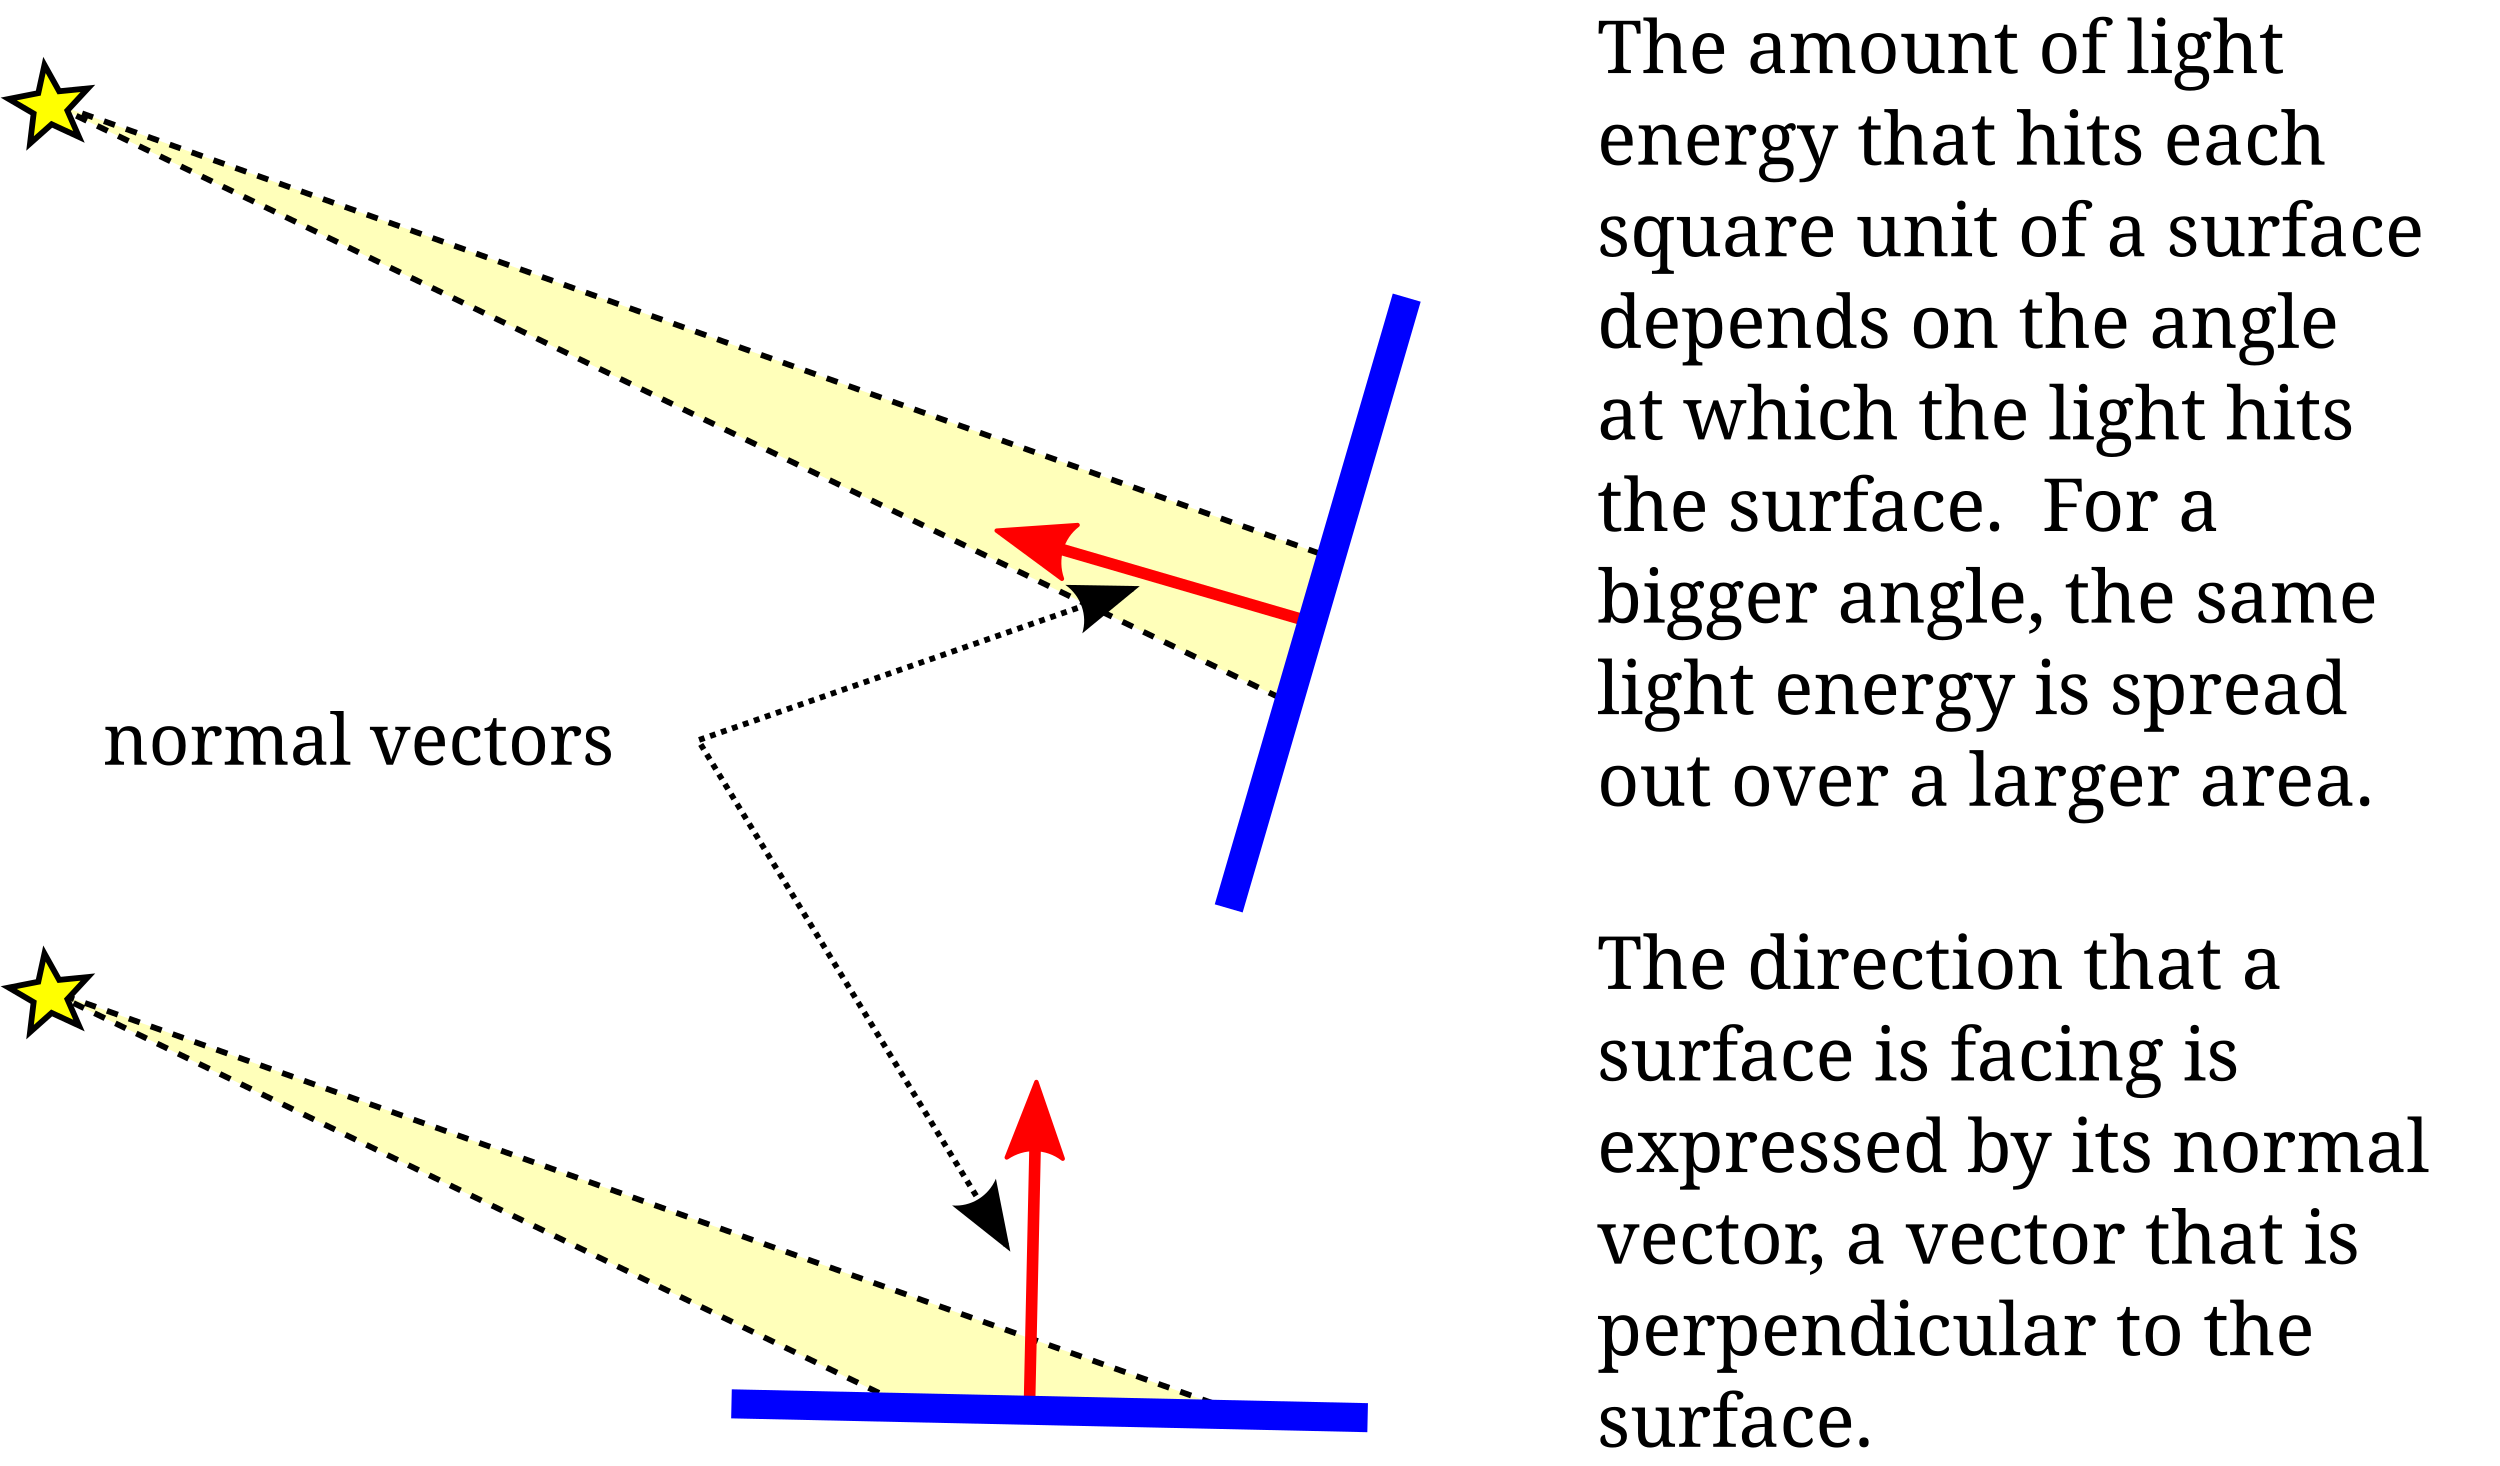
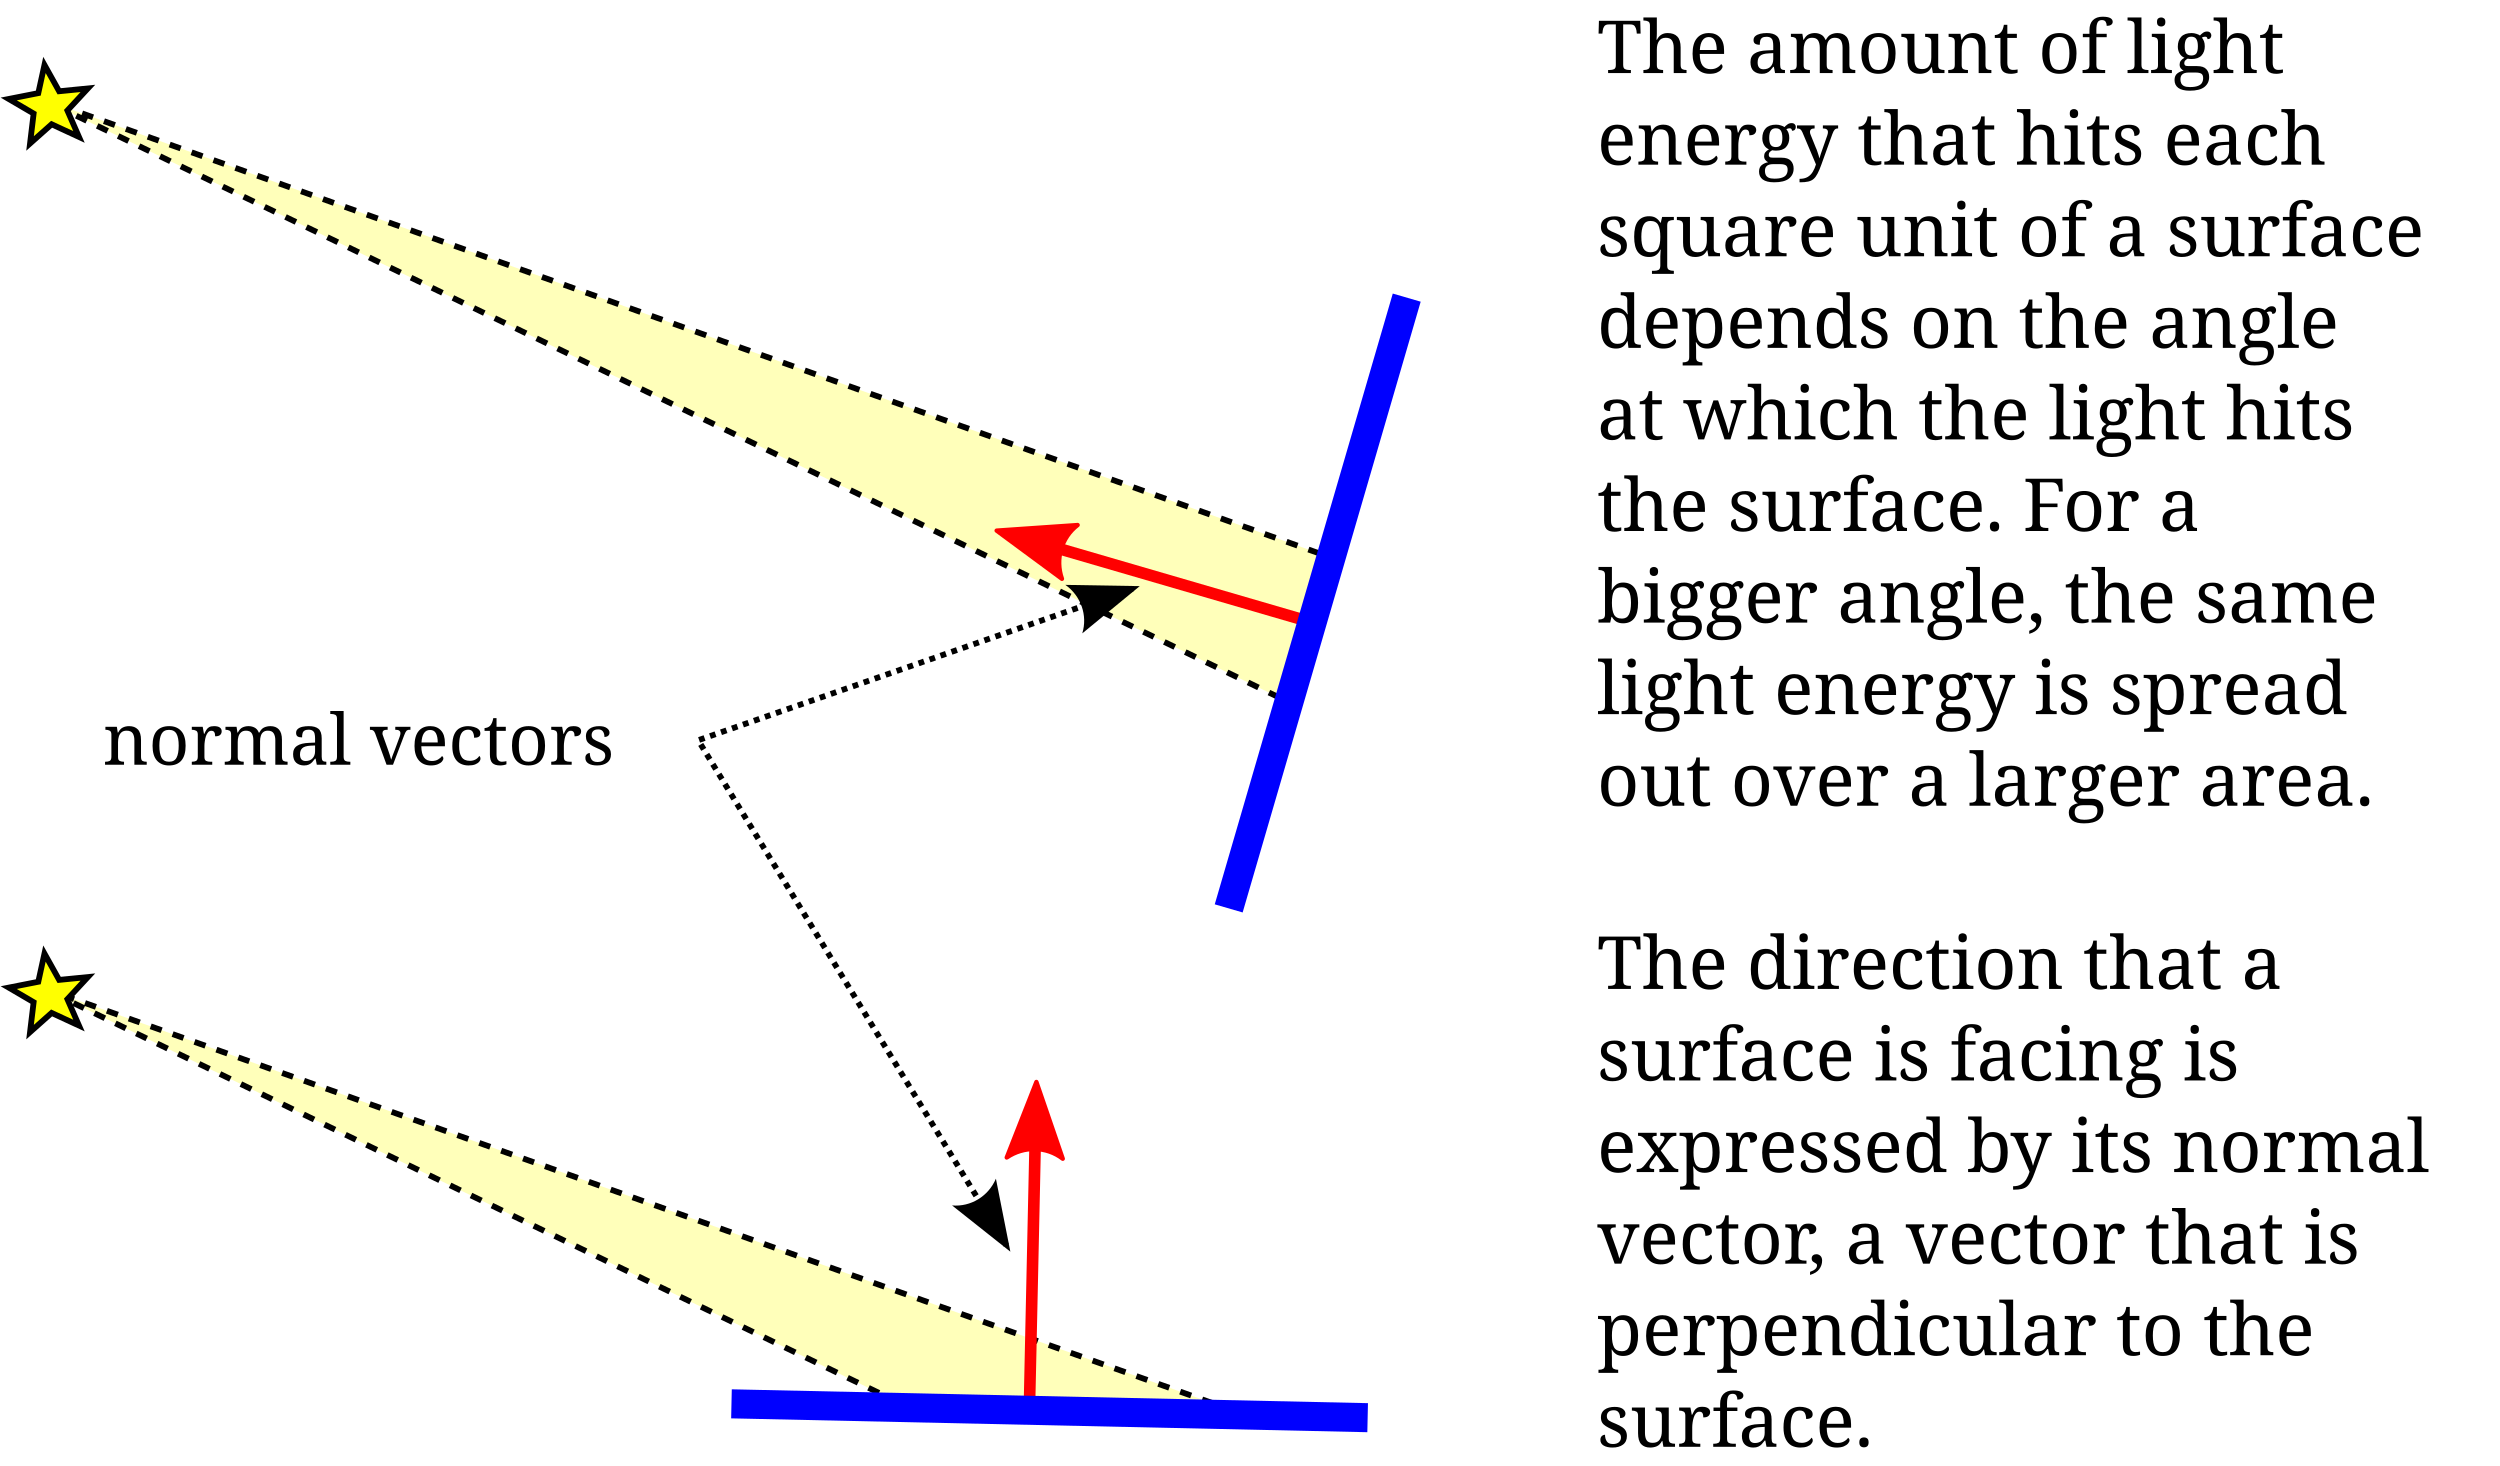
<svg xmlns="http://www.w3.org/2000/svg" width="430.246" height="252.174" id="svg2" version="1.1">
  <defs id="defs4">
    <marker orient="auto" refY="0" refX="0" id="Arrow2Lstart" style="overflow:visible">
      <path id="path3785" style="fill-rule:evenodd;stroke-width:0.625;stroke-linejoin:round" d="M 8.719,4.034 -2.207,0.016 8.719,-4.002 c -1.745,2.372 -1.735,5.617 -6e-7,8.035 z" transform="matrix(1.1,0,0,1.1,1.1,0)" />
    </marker>
    <marker orient="auto" refY="0" refX="0" id="Arrow2Lend" style="overflow:visible">
      <path id="path3788" style="fill-rule:evenodd;stroke-width:0.625;stroke-linejoin:round" d="M 8.719,4.034 -2.207,0.016 8.719,-4.002 c -1.745,2.372 -1.735,5.617 -6e-7,8.035 z" transform="matrix(-1.1,0,0,-1.1,-1.1,0)" />
    </marker>
    <marker orient="auto" refY="0" refX="0" id="Arrow1Send" style="overflow:visible">
      <path id="path3782" d="M 0,0 5,-5 -12.5,0 5,5 0,0 z" style="fill-rule:evenodd;stroke:#000000;stroke-width:1pt" transform="matrix(-0.2,0,0,-0.2,-1.2,0)" />
    </marker>
    <marker style="overflow:visible" id="Arrow2Mend" refX="0" refY="0" orient="auto">
      <path transform="scale(-0.6,-0.6)" d="M 8.719,4.034 -2.207,0.016 8.719,-4.002 c -1.745,2.372 -1.735,5.617 -6e-7,8.035 z" style="fill-rule:evenodd;stroke-width:0.625;stroke-linejoin:round" id="path3794" />
    </marker>
    <marker style="overflow:visible" id="Arrow1Lend" refX="0" refY="0" orient="auto">
      <path transform="matrix(-0.8,0,0,-0.8,-10,0)" style="fill-rule:evenodd;stroke:#000000;stroke-width:1pt" d="M 0,0 5,-5 -12.5,0 5,5 0,0 z" id="path3770" />
    </marker>
    <marker style="overflow:visible" id="Arrow2Mend3" refX="0" refY="0" orient="auto">
      <path transform="scale(-0.6,-0.6)" d="M 8.719,4.034 -2.207,0.016 8.719,-4.002 c -1.745,2.372 -1.735,5.617 -6e-7,8.035 z" style="fill:#ff0000;fill-rule:evenodd;stroke:#ff0000;stroke-width:0.625;stroke-linejoin:round" id="path4400" />
    </marker>
  </defs>
  <g id="layer1" transform="translate(-46.97617,-37.27146)">
    <path id="path4436" d="M 263.282,281.453 54.146,207.243 203.584,279.571" style="fill:#ffffba;fill-opacity:1;stroke:#000000;stroke-width:1;stroke-linecap:butt;stroke-linejoin:miter;stroke-miterlimit:4;stroke-opacity:1;stroke-dasharray:2, 2;stroke-dashoffset:0" />
    <path id="path2987" d="M 274.037,132.514 54.146,54.31 267.953,157.714" style="fill:#ffffba;fill-opacity:1;stroke:#000000;stroke-width:1;stroke-linecap:butt;stroke-linejoin:miter;stroke-miterlimit:4;stroke-opacity:1;stroke-dasharray:2, 2;stroke-dashoffset:0" />
    <path transform="matrix(0.2491904,0,0,0.2490479,36.39637,36.09215)" d="M 97,99.362 78.104,90.617 63.208,103.873 65.686,83.199 48.476,73.129 68.903,69.096 73.163,49.617 83.31,67.799 103.153,65.83 88.997,81.099 z" id="path2985" style="fill:#ffff00;fill-rule:evenodd;stroke:#000000;stroke-width:4.014px;stroke-linecap:butt;stroke-linejoin:miter;stroke-opacity:1" />
    <g id="g4422" transform="matrix(0.8344211,0.2431153,-0.2431701,0.8342332,-17.60724,-216.5989)">
      <path style="fill:none;stroke:#ff0000;stroke-width:2.301;stroke-linecap:butt;stroke-linejoin:miter;stroke-miterlimit:4;stroke-opacity:1;stroke-dasharray:none;marker-end:url(#Arrow2Mend3)" d="m 437,305.362 -62,0" id="path3761" />
      <path style="fill:none;stroke:#0000ff;stroke-width:5.754;stroke-linecap:butt;stroke-linejoin:miter;stroke-miterlimit:4;stroke-opacity:1;stroke-dasharray:none" d="m 437,238.362 c 0,126 0,126 0,126" id="path3759" />
    </g>
    <path style="fill:#ffff00;fill-rule:evenodd;stroke:#000000;stroke-width:4.014px;stroke-linecap:butt;stroke-linejoin:miter;stroke-opacity:1" id="path4428" d="M 97,99.362 78.104,90.617 63.208,103.873 65.686,83.199 48.476,73.129 68.903,69.096 73.163,49.617 83.31,67.799 103.153,65.83 88.997,81.099 z" transform="matrix(0.2491904,0,0,0.2490479,36.39637,189.0249)" />
    <g transform="matrix(-0.0189202,0.8687302,-0.8689259,-0.01891594,497.7325,-93.87349)" id="g4430">
      <path id="path4432" d="m 437,305.362 -62,0" style="fill:none;stroke:#ff0000;stroke-width:2.301;stroke-linecap:butt;stroke-linejoin:miter;stroke-miterlimit:4;stroke-opacity:1;stroke-dasharray:none;marker-end:url(#Arrow2Mend3)" />
      <path id="path4434" d="m 437,238.362 c 0,126 0,126 0,126" style="fill:none;stroke:#0000ff;stroke-width:5.754;stroke-linecap:butt;stroke-linejoin:miter;stroke-miterlimit:4;stroke-opacity:1;stroke-dasharray:none" />
    </g>
    <text xml:space="preserve" style="font-size:13.905px;font-style:normal;font-variant:normal;font-weight:normal;font-stretch:normal;text-align:center;line-height:125%;letter-spacing:0px;word-spacing:0px;text-anchor:middle;fill:#000000;fill-opacity:1;stroke:none;font-family:serif;-inkscape-font-specification:Sans" x="117.71" y="168.898" id="text4438" transform="scale(1.000113,0.9998874)">
      <tspan id="tspan4440" x="117.71" y="168.898" style="font-size:12.166px">normal vectors</tspan>
    </text>
    <path style="fill:none;stroke:#000000;stroke-width:1;stroke-linecap:butt;stroke-linejoin:miter;stroke-miterlimit:4;stroke-opacity:1;stroke-dasharray:1, 1;stroke-dashoffset:0;marker-start:url(#Arrow2Lstart);marker-end:url(#Arrow2Lend)" d="m 241.879,138.597 -74.745,26.068 53.017,86.894" id="path4442" />
    <text xml:space="preserve" style="font-size:12.166px;font-style:normal;font-variant:normal;font-weight:normal;font-stretch:normal;text-align:start;line-height:125%;letter-spacing:0px;word-spacing:0px;text-anchor:start;fill:#000000;fill-opacity:1;stroke:none;font-family:serif;-inkscape-font-specification:Sans" x="341.79" y="43.019" id="text5398" transform="scale(1.000113,0.9998874)">
      <tspan id="tspan5400" x="341.79" y="43.019" />
    </text>
    <text xml:space="preserve" style="font-size:12.61px;font-style:normal;font-variant:normal;font-weight:normal;font-stretch:normal;text-align:start;line-height:125%;letter-spacing:0px;word-spacing:0px;text-anchor:start;fill:#000000;fill-opacity:1;stroke:none;font-family:serif;-inkscape-font-specification:Sans" x="321.799" y="49.857" id="text5402" transform="scale(1.000113,0.9998874)">
      <tspan id="tspan5404" x="321.799" y="49.857">The amount of light</tspan>
      <tspan x="321.799" y="65.62" id="tspan5406">energy that hits each</tspan>
      <tspan x="321.799" y="81.382" id="tspan5408">square unit of a surface</tspan>
      <tspan x="321.799" y="97.145" id="tspan5410">depends on the angle</tspan>
      <tspan x="321.799" y="112.908" id="tspan5412">at which the light hits</tspan>
-       <tspan x="321.799" y="128.671" id="tspan5414">the surface.  For a </tspan>
+       <tspan x="321.799" y="128.671" id="tspan5414">the surface. For a </tspan>
      <tspan x="321.799" y="144.434" id="tspan5416">bigger angle, the same </tspan>
      <tspan x="321.799" y="160.197" id="tspan5418">light energy is spread </tspan>
      <tspan x="321.799" y="175.959" id="tspan5420">out over a larger area.</tspan>
      <tspan x="321.799" y="191.722" id="tspan5434" />
      <tspan x="321.799" y="207.485" id="tspan5436">The direction that a</tspan>
      <tspan x="321.799" y="223.248" id="tspan5438">surface is facing is </tspan>
      <tspan x="321.799" y="239.011" id="tspan5440">expressed by its normal</tspan>
      <tspan x="321.799" y="254.774" id="tspan5442">vector, a vector that is</tspan>
      <tspan x="321.799" y="270.536" id="tspan5444">perpendicular to the</tspan>
      <tspan x="321.799" y="286.299" id="tspan5446">surface.</tspan>
    </text>
  </g>
</svg>
